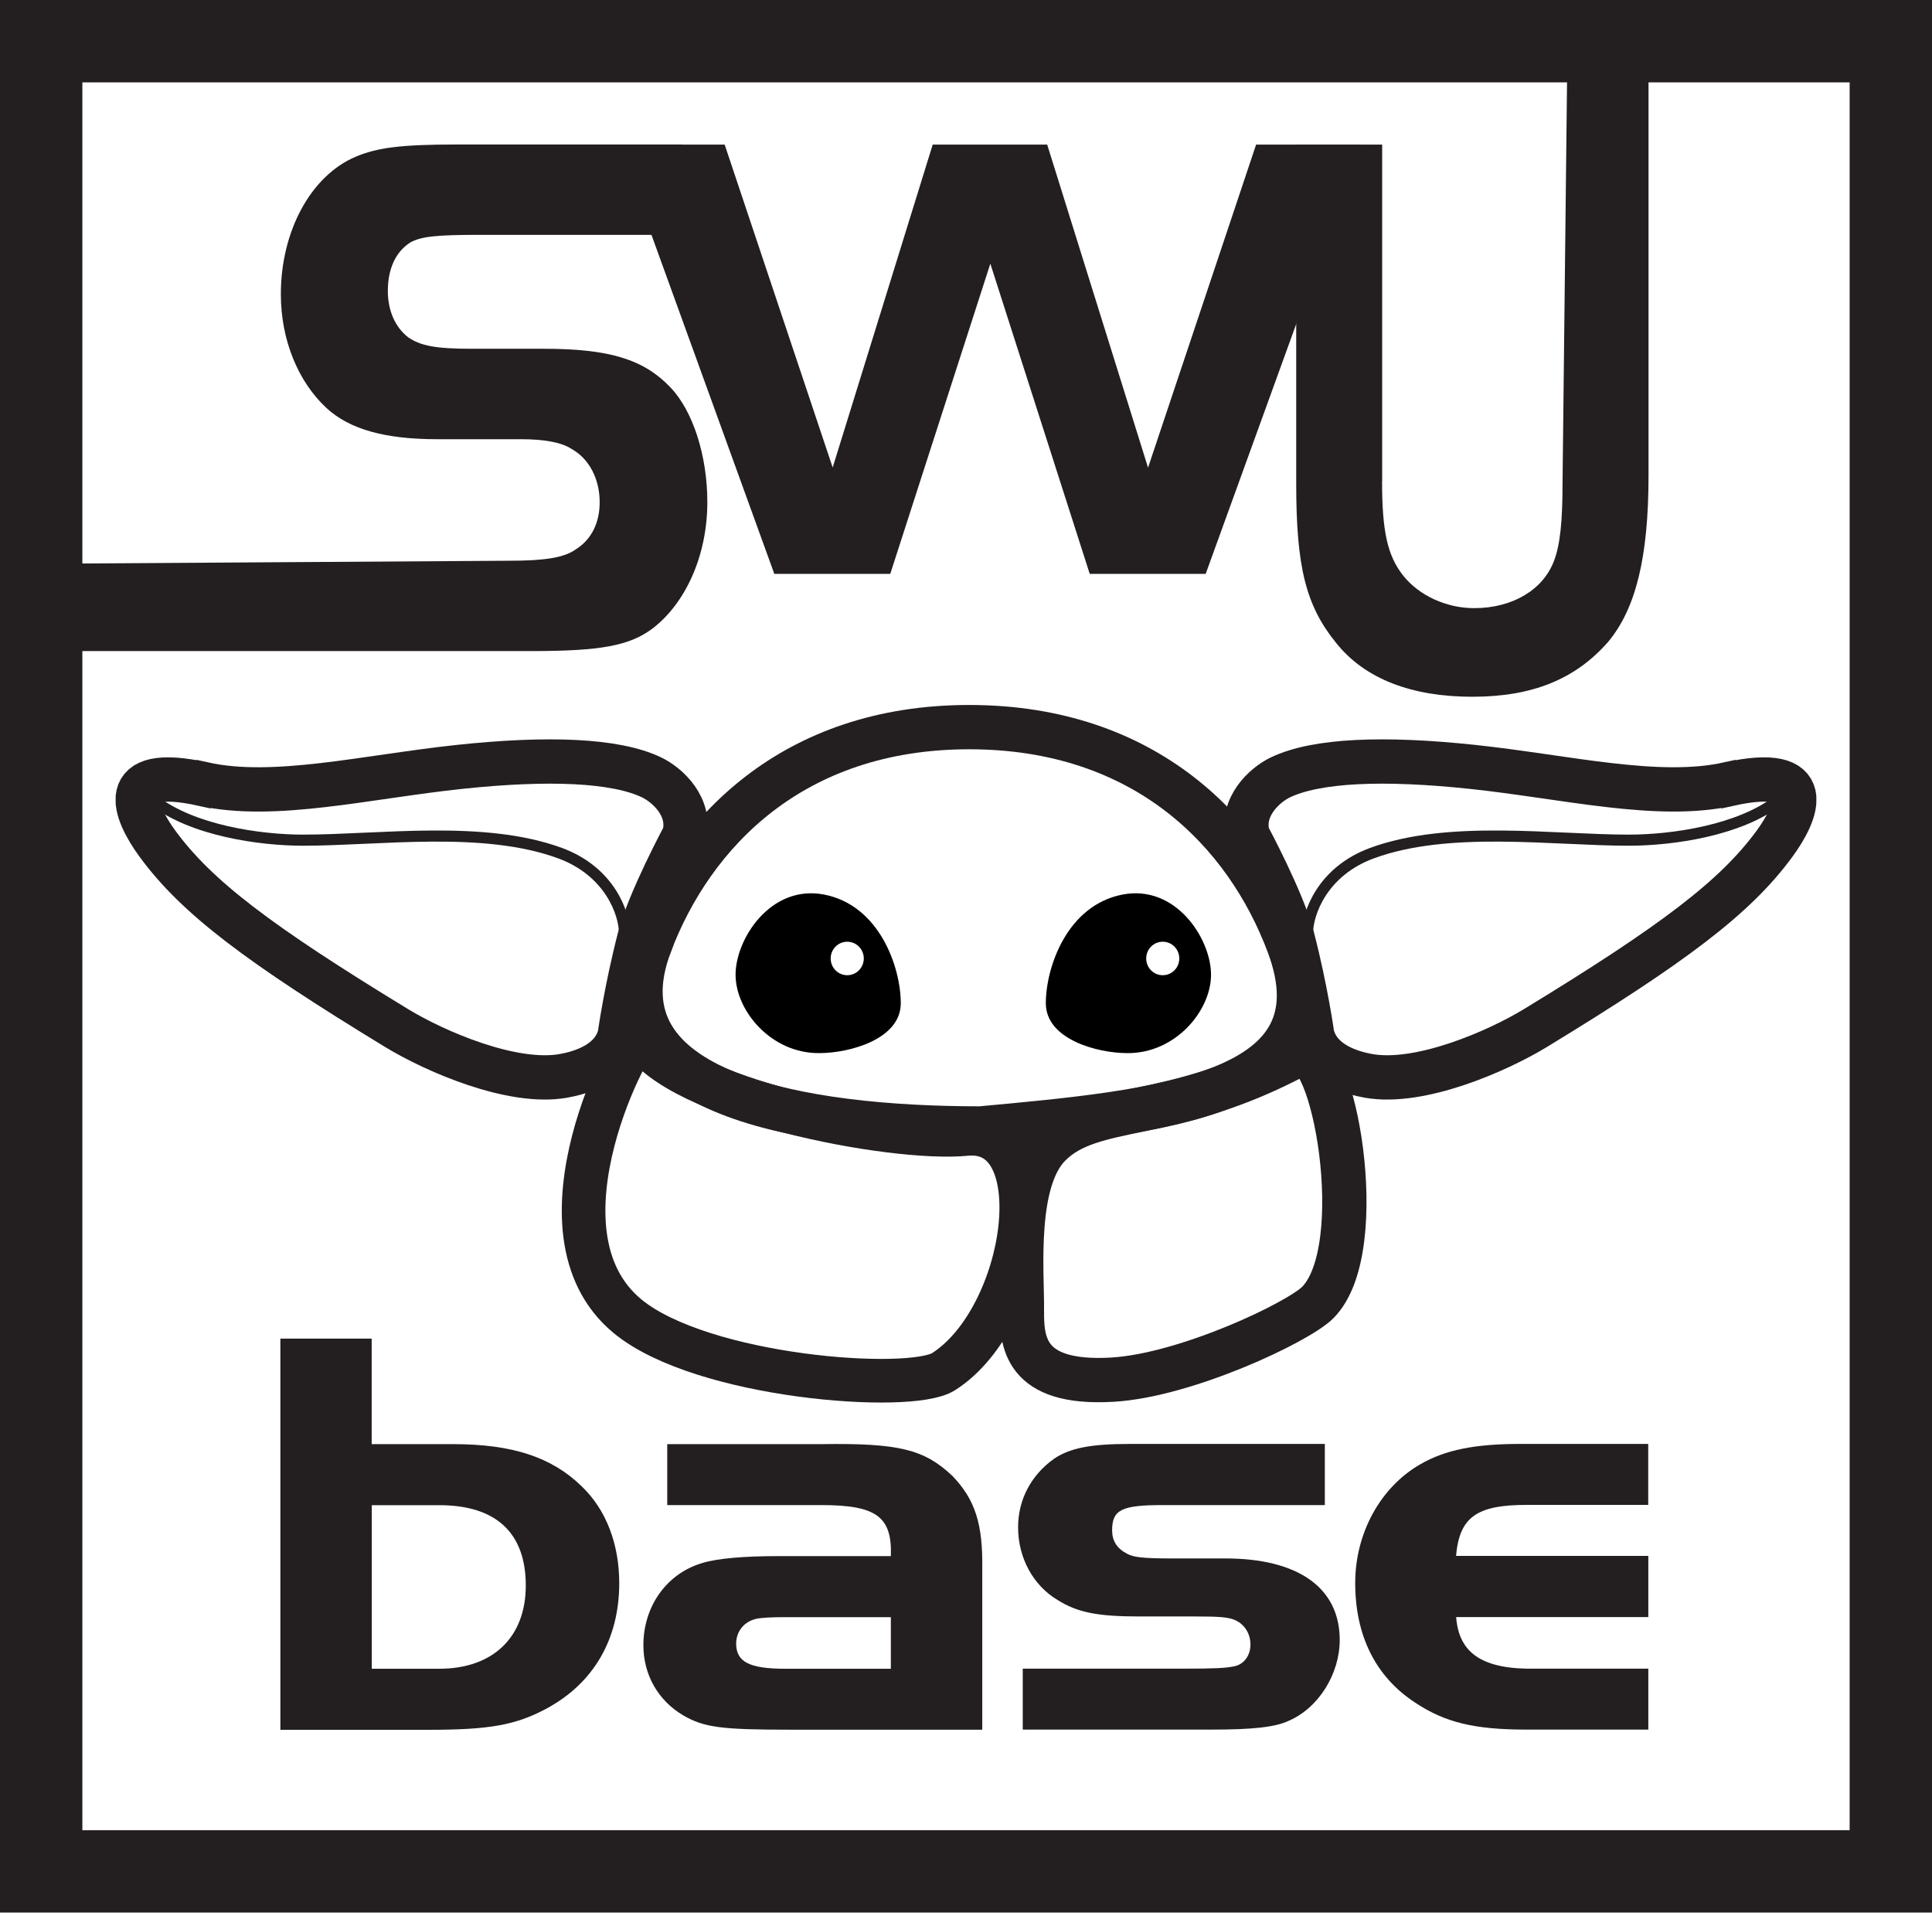
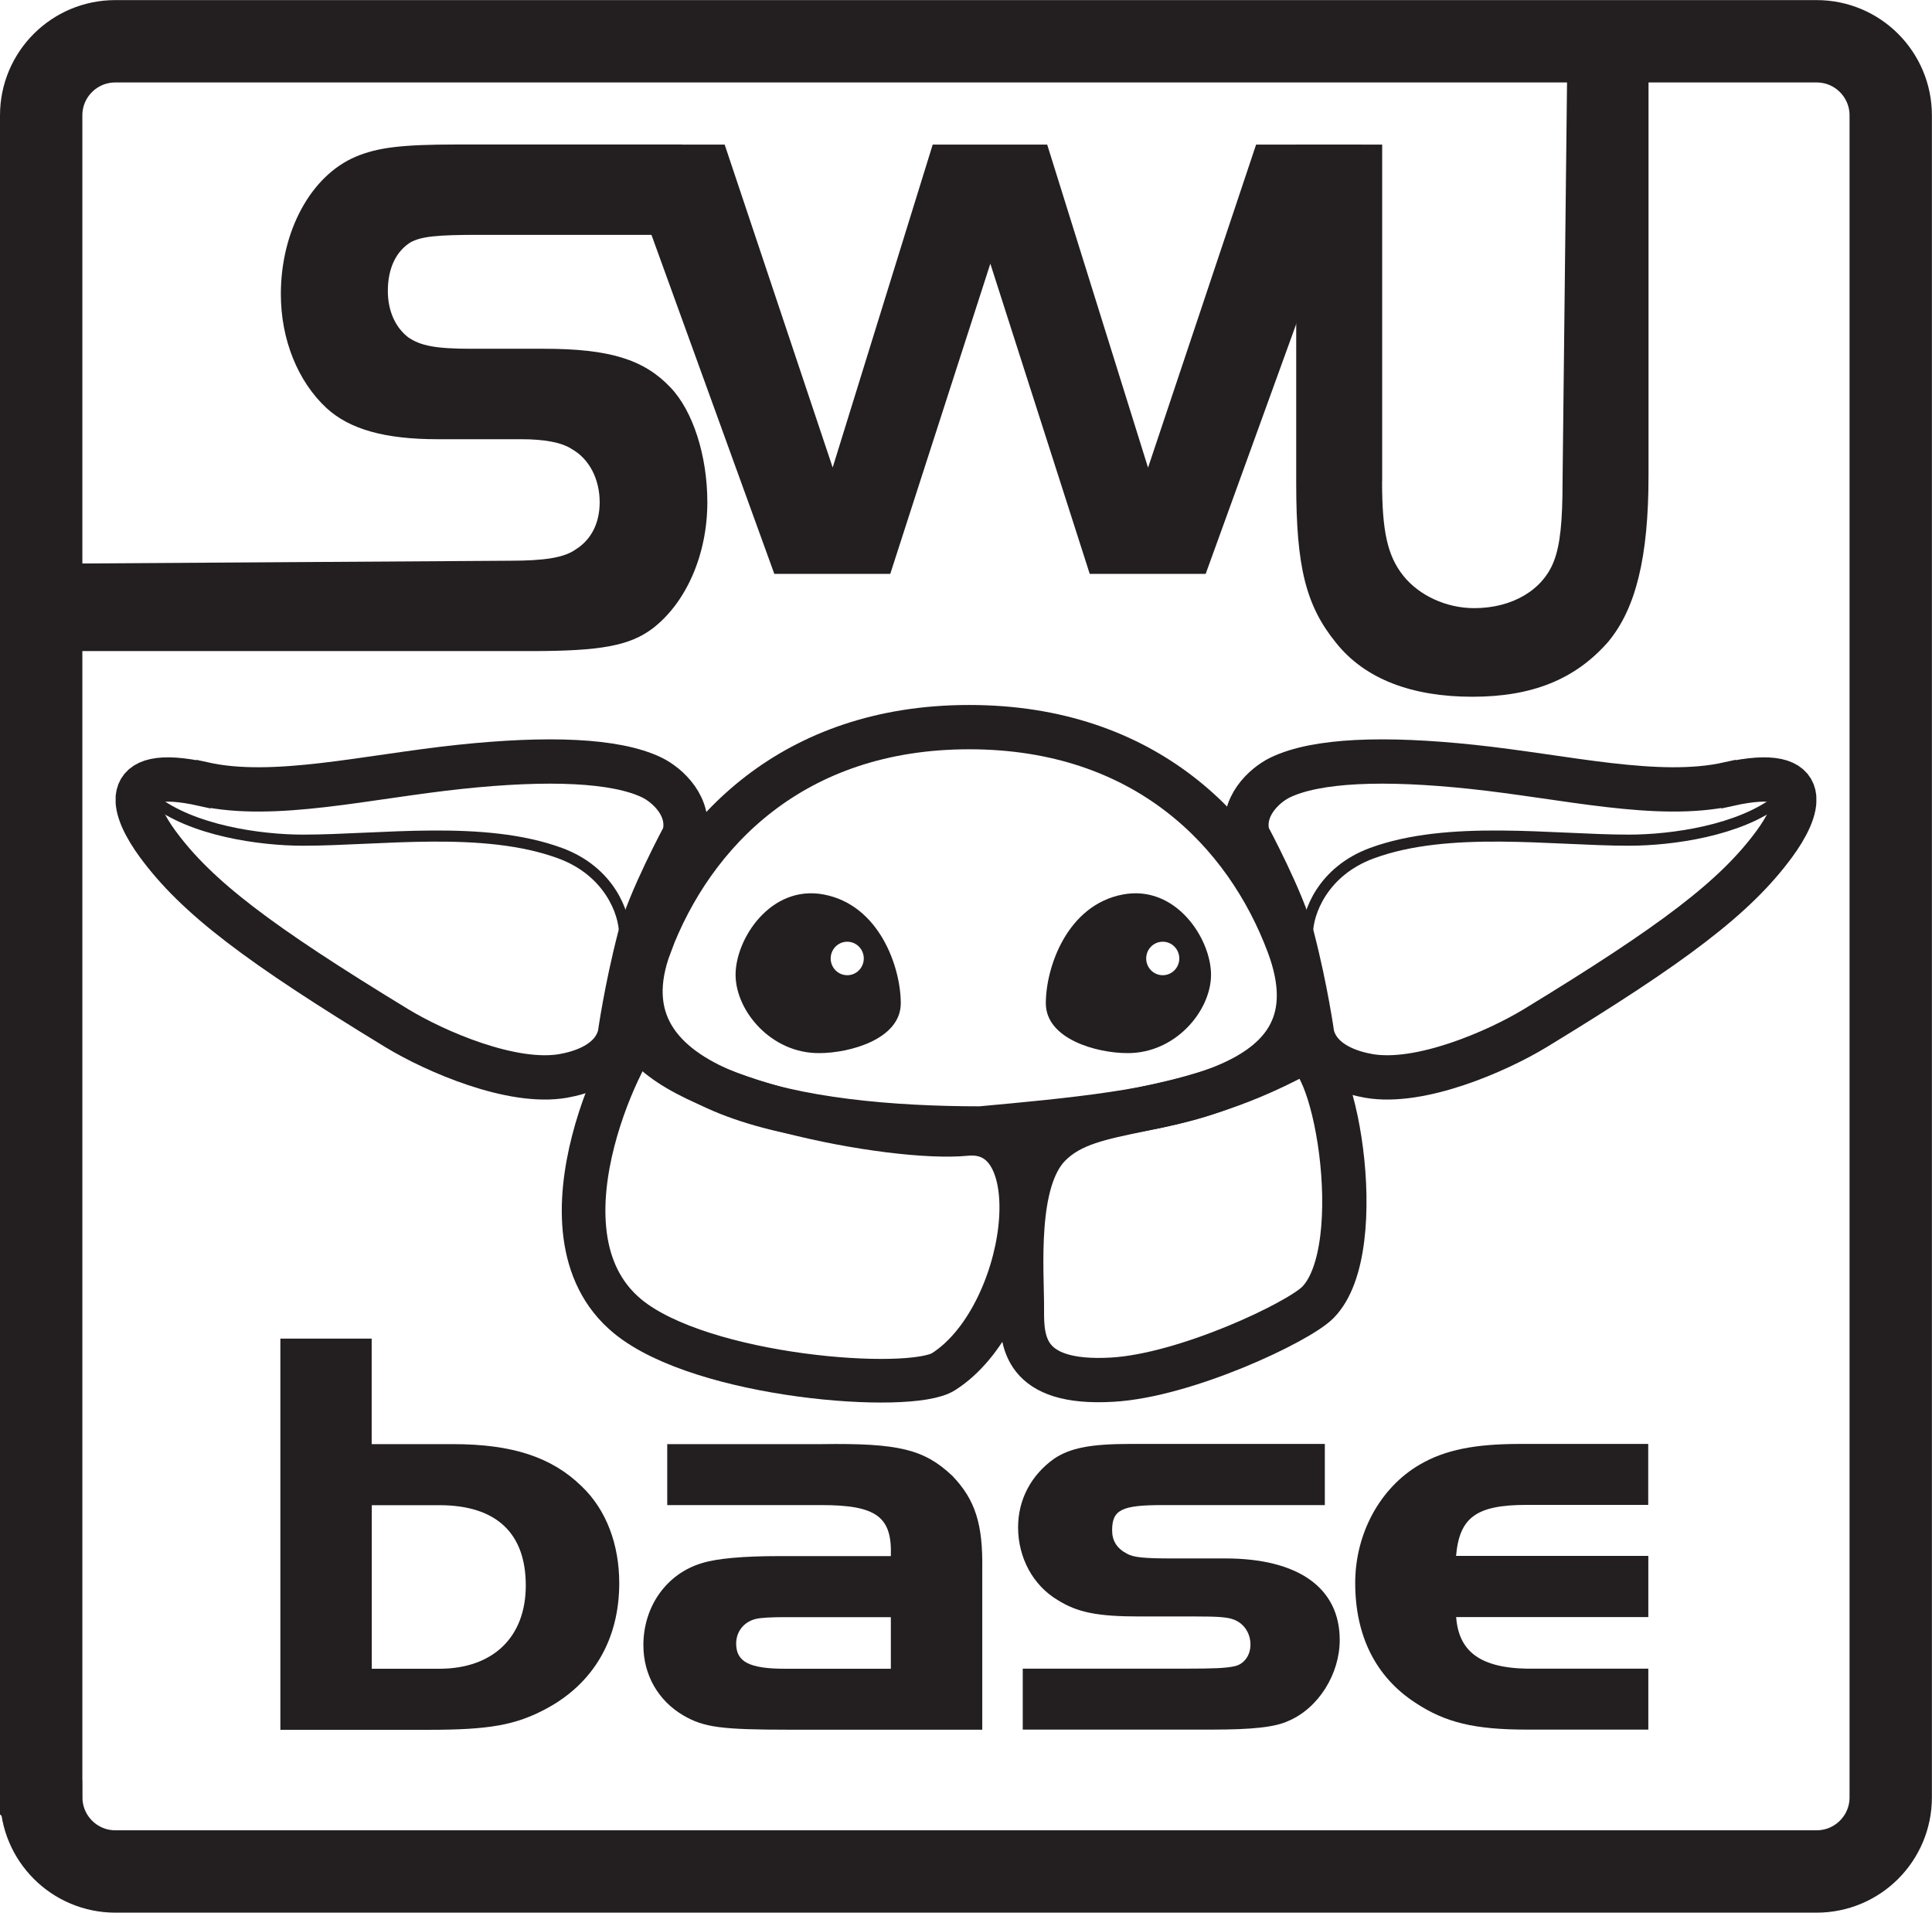
<svg xmlns="http://www.w3.org/2000/svg" id="Layer_1" data-name="Layer 1" width="198.46" height="196.44" viewBox="0 0 198.46 196.44">
  <defs>
    <style>
-       .cls-1, .cls-2, .cls-3, .cls-4, .cls-5 {
-         fill: none;
-       }
+     .cls-1, .cls-2, .cls-3, .cls-4, .cls-5 {
+     fill: none;
+     }

-       .cls-6 {
-         fill: #231f20;
-       }
+     .cls-2 {
+     stroke-width: 8.46px;
+     }

-       .cls-7 {
-         clip-path: url(#clippath-3);
-       }
+     .cls-2, .cls-3, .cls-4, .cls-5 {
+     stroke: #231f20;
+     stroke-miterlimit: 10;
+     }

-       .cls-8 {
-         clip-path: url(#clippath-2);
-       }
+     .cls-3 {
+     stroke-width: 4.48px;
+     }

-       .cls-2 {
-         stroke-width: 1.14px;
-       }
+     .cls-4 {
+     stroke-width: 4.55px;
+     }

-       .cls-2, .cls-3, .cls-4, .cls-5 {
-         stroke: #231f20;
-         stroke-miterlimit: 10;
-       }
+     .cls-6 {
+     clip-path: url(#clippath-3);
+     }

-       .dark .cls-2 {
-         stroke: red;
-         stroke-miterlimit: 10;
-       }
+     .cls-7 {
+     clip-path: url(#clippath-2);
+     }

-       .cls-3 {
-         stroke-width: 4.55px;
-       }
+     .cls-5 {
+     stroke-width: 1.14px;
+     }

-       .cls-4 {
-         stroke-width: 4.48px;
-       }
- 
-       .cls-5 {
-         stroke-width: 8.46px;
-       }
-     </style>
+     .cls-8 {
+     fill: #231f20;
+     }
+   </style>
    <clipPath id="clippath-2">
-       <rect id="SVGID" class="cls-1" x="125.78" y="75.92" width="60.8" height="37.02" />
+       <rect class="cls-1" x="125.78" y="75.92" width="60.8" height="37.02" />
    </clipPath>
    <clipPath id="clippath-3">
-       <rect id="SVGID-2" data-name="SVGID" class="cls-1" x="11.88" y="75.92" width="60.8" height="37.02" />
+       <rect class="cls-1" x="11.88" y="75.92" width="60.8" height="37.02" />
    </clipPath>
  </defs>
  <g>
    <g>
-       <path d="M84.62,91.87c-5.44-1.03-9.06,4.54-9.06,8.24s3.65,8.09,8.6,8.05c3.1,0,8.37-1.42,8.37-5.12s-2.19-10.09-7.91-11.17ZM87.03,100.16c-.94,0-1.7-.77-1.7-1.72s.76-1.72,1.7-1.72,1.7.77,1.7,1.72-.76,1.72-1.7,1.72Z" />
-       <path d="M115.34,91.87c-5.72,1.08-7.91,7.47-7.91,11.17s5.27,5.12,8.37,5.12c4.95.04,8.6-4.35,8.6-8.05s-3.61-9.27-9.06-8.24ZM119.44,100.16c-.94,0-1.7-.77-1.7-1.72s.76-1.72,1.7-1.72,1.7.77,1.7,1.72-.76,1.72-1.7,1.72Z" />
+       <path class="cls-8" d="M84.62,91.87c-5.44-1.03-9.06,4.54-9.06,8.24s3.65,8.09,8.6,8.05c3.1,0,8.37-1.42,8.37-5.12s-2.19-10.09-7.91-11.17ZM87.03,100.16c-.94,0-1.7-.77-1.7-1.72s.76-1.72,1.7-1.72,1.7.77,1.7,1.72-.76,1.72-1.7,1.72Z" />
+       <path class="cls-8" d="M115.34,91.87c-5.72,1.08-7.91,7.47-7.91,11.17s5.27,5.12,8.37,5.12c4.95.04,8.6-4.35,8.6-8.05s-3.61-9.27-9.06-8.24ZM119.44,100.16c-.94,0-1.7-.77-1.7-1.72s.76-1.72,1.7-1.72,1.7.77,1.7,1.72-.76,1.72-1.7,1.72Z" />
    </g>
-     <path class="cls-4" d="M65.78,106.4c3.73,6.55,25.91,10.81,33.45,10.07,9.17-.9,6.38,18.89-2.31,24.41-3.44,2.19-24.81.59-32.44-5.68-10.68-8.78.8-29.66,1.3-28.8Z" />
-     <path class="cls-3" d="M104.98,134.55c0-4.18-.81-13.26,2.81-16.93,4.46-4.52,12.34-2.22,25.6-9.34,3.48-1.87,7.51,19.9,1.98,25.49-2.02,2.04-13.57,7.5-21.12,7.93-9.17.53-9.28-4.03-9.28-7.15Z" />
+     <path class="cls-3" d="M65.78,106.4c3.73,6.55,25.91,10.81,33.45,10.07,9.17-.9,6.38,18.89-2.31,24.41-3.44,2.19-24.81.59-32.44-5.68-10.68-8.78.8-29.66,1.3-28.8Z" />
+     <path class="cls-4" d="M104.98,134.55c0-4.18-.81-13.26,2.81-16.93,4.46-4.52,12.34-2.22,25.6-9.34,3.48-1.87,7.51,19.9,1.98,25.49-2.02,2.04-13.57,7.5-21.12,7.93-9.17.53-9.28-4.03-9.28-7.15Z" />
    <g>
-       <g class="cls-8">
-         <path class="cls-3" d="M177.55,80.53c-7.26,1.61-16.71-.75-26.33-1.77-9.07-.96-15.99-.7-19.71,1.09-1.62.78-4.09,3.04-3.33,5.97,0,0,3.6,6.69,4.59,10.51,1.38,5.33,2.03,10,2.03,10,.76,2.93,4.04,3.86,5.79,4.17,5.26.93,13.17-2.51,17.11-4.9,14.18-8.64,20.55-13.44,24.58-18.94,2.36-3.22,4.5-8.17-4.72-6.12Z" />
-         <path class="cls-2" d="M134.31,95.86c0-2.07,1.54-6.36,6.6-8.23,7.89-2.91,18.54-1.34,26.42-1.34,4.44,0,11.4-.99,15.37-4.12" />
+       <g class="cls-7">
+         <path class="cls-4" d="M177.55,80.53c-7.26,1.61-16.71-.75-26.33-1.77-9.07-.96-15.99-.7-19.71,1.09-1.62.78-4.09,3.04-3.33,5.97,0,0,3.6,6.69,4.59,10.51,1.38,5.33,2.03,10,2.03,10,.76,2.93,4.04,3.86,5.79,4.17,5.26.93,13.17-2.51,17.11-4.9,14.18-8.64,20.55-13.44,24.58-18.94,2.36-3.22,4.5-8.17-4.72-6.12Z" />
+         <path class="cls-5" d="M134.31,95.86c0-2.07,1.54-6.36,6.6-8.23,7.89-2.91,18.54-1.34,26.42-1.34,4.44,0,11.4-.99,15.37-4.12" />
      </g>
-       <g class="cls-7">
-         <path class="cls-3" d="M20.91,80.53c7.26,1.61,16.71-.75,26.33-1.77,9.07-.96,15.99-.7,19.71,1.09,1.62.78,4.09,3.04,3.33,5.97,0,0-3.6,6.69-4.59,10.51-1.38,5.33-2.03,10-2.03,10-.76,2.93-4.04,3.86-5.79,4.17-5.26.93-13.17-2.51-17.11-4.9-14.18-8.64-20.55-13.44-24.58-18.94-2.36-3.22-4.5-8.17,4.72-6.12Z" />
-         <path class="cls-2" d="M64.15,95.86c0-2.07-1.54-6.36-6.6-8.23-7.89-2.91-18.54-1.34-26.42-1.34-4.44,0-11.4-.99-15.37-4.12" />
+       <g class="cls-6">
+         <path class="cls-4" d="M20.91,80.53c7.26,1.61,16.71-.75,26.33-1.77,9.07-.96,15.99-.7,19.71,1.09,1.62.78,4.09,3.04,3.33,5.97,0,0-3.6,6.69-4.59,10.51-1.38,5.33-2.03,10-2.03,10-.76,2.93-4.04,3.86-5.79,4.17-5.26.93-13.17-2.51-17.11-4.9-14.18-8.64-20.55-13.44-24.58-18.94-2.36-3.22-4.5-8.17,4.72-6.12Z" />
+         <path class="cls-5" d="M64.15,95.86c0-2.07-1.54-6.36-6.6-8.23-7.89-2.91-18.54-1.34-26.42-1.34-4.44,0-11.4-.99-15.37-4.12" />
      </g>
    </g>
-     <path class="cls-3" d="M66.76,97.01c4.36-11.51,14.68-22.33,32.8-22.33s28.48,10.8,32.8,22.33c5.8,15.48-12.95,17.17-31.65,18.89-18.11,0-39.8-3.42-33.94-18.89Z" />
+     <path class="cls-4" d="M66.76,97.01c4.36-11.51,14.68-22.33,32.8-22.33s28.48,10.8,32.8,22.33c5.8,15.48-12.95,17.17-31.65,18.89-18.11,0-39.8-3.42-33.94-18.89Z" />
  </g>
  <g>
-     <path class="cls-6" d="M4.23,57.9l48.13-.31c3.57,0,5.6-.31,6.79-1.17,1.61-1.01,2.45-2.73,2.45-4.84,0-2.34-1.05-4.45-2.87-5.46-1.05-.7-2.87-1.01-5.18-1.01h-8.61c-5.39,0-9.02-1.01-11.4-3.2-2.94-2.73-4.69-7.02-4.69-11.7,0-6.47,3.08-12.17,7.7-14.12,2.24-.94,4.69-1.25,10.43-1.25h23.09l1.41,9.28h-22.26c-4.34,0-5.95.16-7.07.78-1.47.94-2.31,2.65-2.31,4.99,0,2.03.77,3.74,2.1,4.76,1.26.86,2.8,1.17,6.44,1.17h7.49c6.72,0,10.28,1.09,13.01,3.98,2.31,2.42,3.78,7.02,3.78,11.78,0,5.38-2.17,10.3-5.6,12.95-2.38,1.79-5.32,2.34-12.52,2.34H4.23v-8.98Z" />
-     <path class="cls-6" d="M85.53,48.03l10.28-33.18h11.76l10.36,33.18,11.1-33.18h10.8l-15.98,44.09h-11.91l-10.21-31.86-10.28,31.86h-11.91l-15.98-44.09h10.88l11.1,33.18Z" />
-     <path class="cls-6" d="M141.97,49.45c0,5.13.56,7.65,2.18,9.68,1.62,2.03,4.42,3.33,7.28,3.33,3.92,0,7.09-1.87,8.21-4.88.62-1.63.87-3.99.87-8.14l.53-47.24h8.3v46.67c0,8.38-1.31,13.67-4.17,17.08-3.36,3.82-7.77,5.61-13.93,5.61s-11.01-1.79-13.99-5.53c-3.11-3.82-4.1-7.81-4.1-16.35V14.85h8.83v34.6Z" />
+     <path class="cls-8" d="M4.23,57.9l48.13-.31c3.57,0,5.6-.31,6.79-1.17,1.61-1.01,2.45-2.73,2.45-4.84,0-2.34-1.05-4.45-2.87-5.46-1.05-.7-2.87-1.01-5.18-1.01h-8.61c-5.39,0-9.02-1.01-11.4-3.2-2.94-2.73-4.69-7.02-4.69-11.7,0-6.47,3.08-12.17,7.7-14.12,2.24-.94,4.69-1.25,10.43-1.25h23.09l1.41,9.28h-22.26c-4.34,0-5.95.16-7.07.78-1.47.94-2.31,2.65-2.31,4.99,0,2.03.77,3.74,2.1,4.76,1.26.86,2.8,1.17,6.44,1.17h7.49c6.72,0,10.28,1.09,13.01,3.98,2.31,2.42,3.78,7.02,3.78,11.78,0,5.38-2.17,10.3-5.6,12.95-2.38,1.79-5.32,2.34-12.52,2.34H4.23v-8.98Z" />
+     <path class="cls-8" d="M85.53,48.03l10.28-33.18h11.76l10.36,33.18,11.1-33.18h10.8l-15.98,44.09h-11.91l-10.21-31.86-10.28,31.86h-11.91l-15.98-44.09h10.88l11.1,33.18Z" />
+     <path class="cls-8" d="M141.97,49.45c0,5.13.56,7.65,2.18,9.68,1.62,2.03,4.42,3.33,7.28,3.33,3.92,0,7.09-1.87,8.21-4.88.62-1.63.87-3.99.87-8.14l.53-47.24h8.3v46.67c0,8.38-1.31,13.67-4.17,17.08-3.36,3.82-7.77,5.61-13.93,5.61s-11.01-1.79-13.99-5.53c-3.11-3.82-4.1-7.81-4.1-16.35V14.85h8.83v34.6Z" />
    <g>
-       <path class="cls-6" d="M46.53,148.32c6.09,0,10.15,1.33,13.23,4.34,2.52,2.41,3.85,5.96,3.85,9.94,0,5.78-2.66,10.3-7.49,12.89-3.15,1.69-5.88,2.17-12.05,2.17h-15.27v-40.18h9.38v10.84h8.33ZM38.19,171.39h6.93c5.53,0,8.89-3.25,8.89-8.55s-2.94-8.25-8.89-8.25h-6.93v16.81Z" />
-       <path class="cls-6" d="M91.51,159.82c.14-4.04-1.47-5.24-7.14-5.24h-15.83v-6.26h15.83c7.98-.12,10.57.54,13.45,3.25,2.38,2.47,3.15,5,3.08,9.58v16.5h-19.75c-7.07,0-8.82-.24-10.93-1.45-2.59-1.51-4.13-4.16-4.13-7.23,0-3.98,2.38-7.35,6.02-8.43,1.54-.48,4.27-.72,7.91-.72h11.49ZM80.66,166.09q-2.24,0-3.01.18c-1.26.3-2.03,1.33-2.03,2.53,0,1.87,1.33,2.59,5.04,2.59h10.85v-5.3h-10.85Z" />
-       <path class="cls-6" d="M136.09,154.58h-16.67c-4.2,0-5.18.48-5.18,2.59,0,1.08.49,1.87,1.54,2.41.63.36,1.68.48,4.55.48h5.53c7.49,0,11.76,3.01,11.76,8.37,0,3.49-2.17,6.99-5.25,8.31-1.4.66-3.78.9-7.91.9h-19.4v-6.26h16.67c3.08,0,4.2-.06,5.04-.24.98-.18,1.68-1.08,1.68-2.23s-.63-2.11-1.61-2.53c-.7-.3-1.68-.36-4.06-.36h-5.74c-4.34,0-6.37-.42-8.4-1.69-2.52-1.5-4.06-4.34-4.06-7.47,0-2.83,1.33-5.36,3.71-7.05,1.61-1.08,3.71-1.51,7.77-1.51h20.03v6.26Z" />
-       <path class="cls-6" d="M169.33,166.08h-19.75c.28,3.79,2.8,5.42,8.26,5.3h11.48v6.26h-12.46c-5.39,0-8.4-.72-11.49-2.77-4.06-2.65-6.16-6.87-6.16-12.29,0-5.12,2.59-9.82,6.65-12.17,2.59-1.51,5.67-2.11,10.29-2.11h13.16v6.26h-12.46c-5.18,0-6.93,1.26-7.28,5.24h19.75v6.26Z" />
+       <path class="cls-8" d="M46.53,148.32c6.09,0,10.15,1.33,13.23,4.34,2.52,2.41,3.85,5.96,3.85,9.94,0,5.78-2.66,10.3-7.49,12.89-3.15,1.69-5.88,2.17-12.05,2.17h-15.27v-40.18h9.38v10.84h8.33ZM38.19,171.39h6.93c5.53,0,8.89-3.25,8.89-8.55s-2.94-8.25-8.89-8.25h-6.93v16.81Z" />
+       <path class="cls-8" d="M91.51,159.82c.14-4.04-1.47-5.24-7.14-5.24h-15.83v-6.26h15.83c7.98-.12,10.57.54,13.45,3.25,2.38,2.47,3.15,5,3.08,9.58v16.5h-19.75c-7.07,0-8.82-.24-10.93-1.45-2.59-1.51-4.13-4.16-4.13-7.23,0-3.98,2.38-7.35,6.02-8.43,1.54-.48,4.27-.72,7.91-.72h11.49ZM80.66,166.09q-2.24,0-3.01.18c-1.26.3-2.03,1.33-2.03,2.53,0,1.87,1.33,2.59,5.04,2.59h10.85v-5.3h-10.85Z" />
+       <path class="cls-8" d="M136.09,154.58h-16.67c-4.2,0-5.18.48-5.18,2.59,0,1.08.49,1.87,1.54,2.41.63.36,1.68.48,4.55.48h5.53c7.49,0,11.76,3.01,11.76,8.37,0,3.49-2.17,6.99-5.25,8.31-1.4.66-3.78.9-7.91.9h-19.4v-6.26h16.67c3.08,0,4.2-.06,5.04-.24.98-.18,1.68-1.08,1.68-2.23s-.63-2.11-1.61-2.53c-.7-.3-1.68-.36-4.06-.36h-5.74c-4.34,0-6.37-.42-8.4-1.69-2.52-1.5-4.06-4.34-4.06-7.47,0-2.83,1.33-5.36,3.71-7.05,1.61-1.08,3.71-1.51,7.77-1.51h20.03v6.26Z" />
+       <path class="cls-8" d="M169.33,166.08h-19.75c.28,3.79,2.8,5.42,8.26,5.3h11.48v6.26h-12.46c-5.39,0-8.4-.72-11.49-2.77-4.06-2.65-6.16-6.87-6.16-12.29,0-5.12,2.59-9.82,6.65-12.17,2.59-1.51,5.67-2.11,10.29-2.11h13.16v6.26h-12.46c-5.18,0-6.93,1.26-7.28,5.24h19.75v6.26Z" />
    </g>
  </g>
-   <rect class="cls-5" x="4.23" y="4.23" width="190" height="187.97" />
+   <path class="cls-2" d="M4.23,184.59V11.85c0-4.21,3.41-7.61,7.61-7.61h174.77c4.21,0,7.61,3.41,7.61,7.61v172.75c0,4.21-3.41,7.61-7.61,7.61H11.85c-4.21,0-7.61-3.41-7.61-7.61Z" />
</svg>
